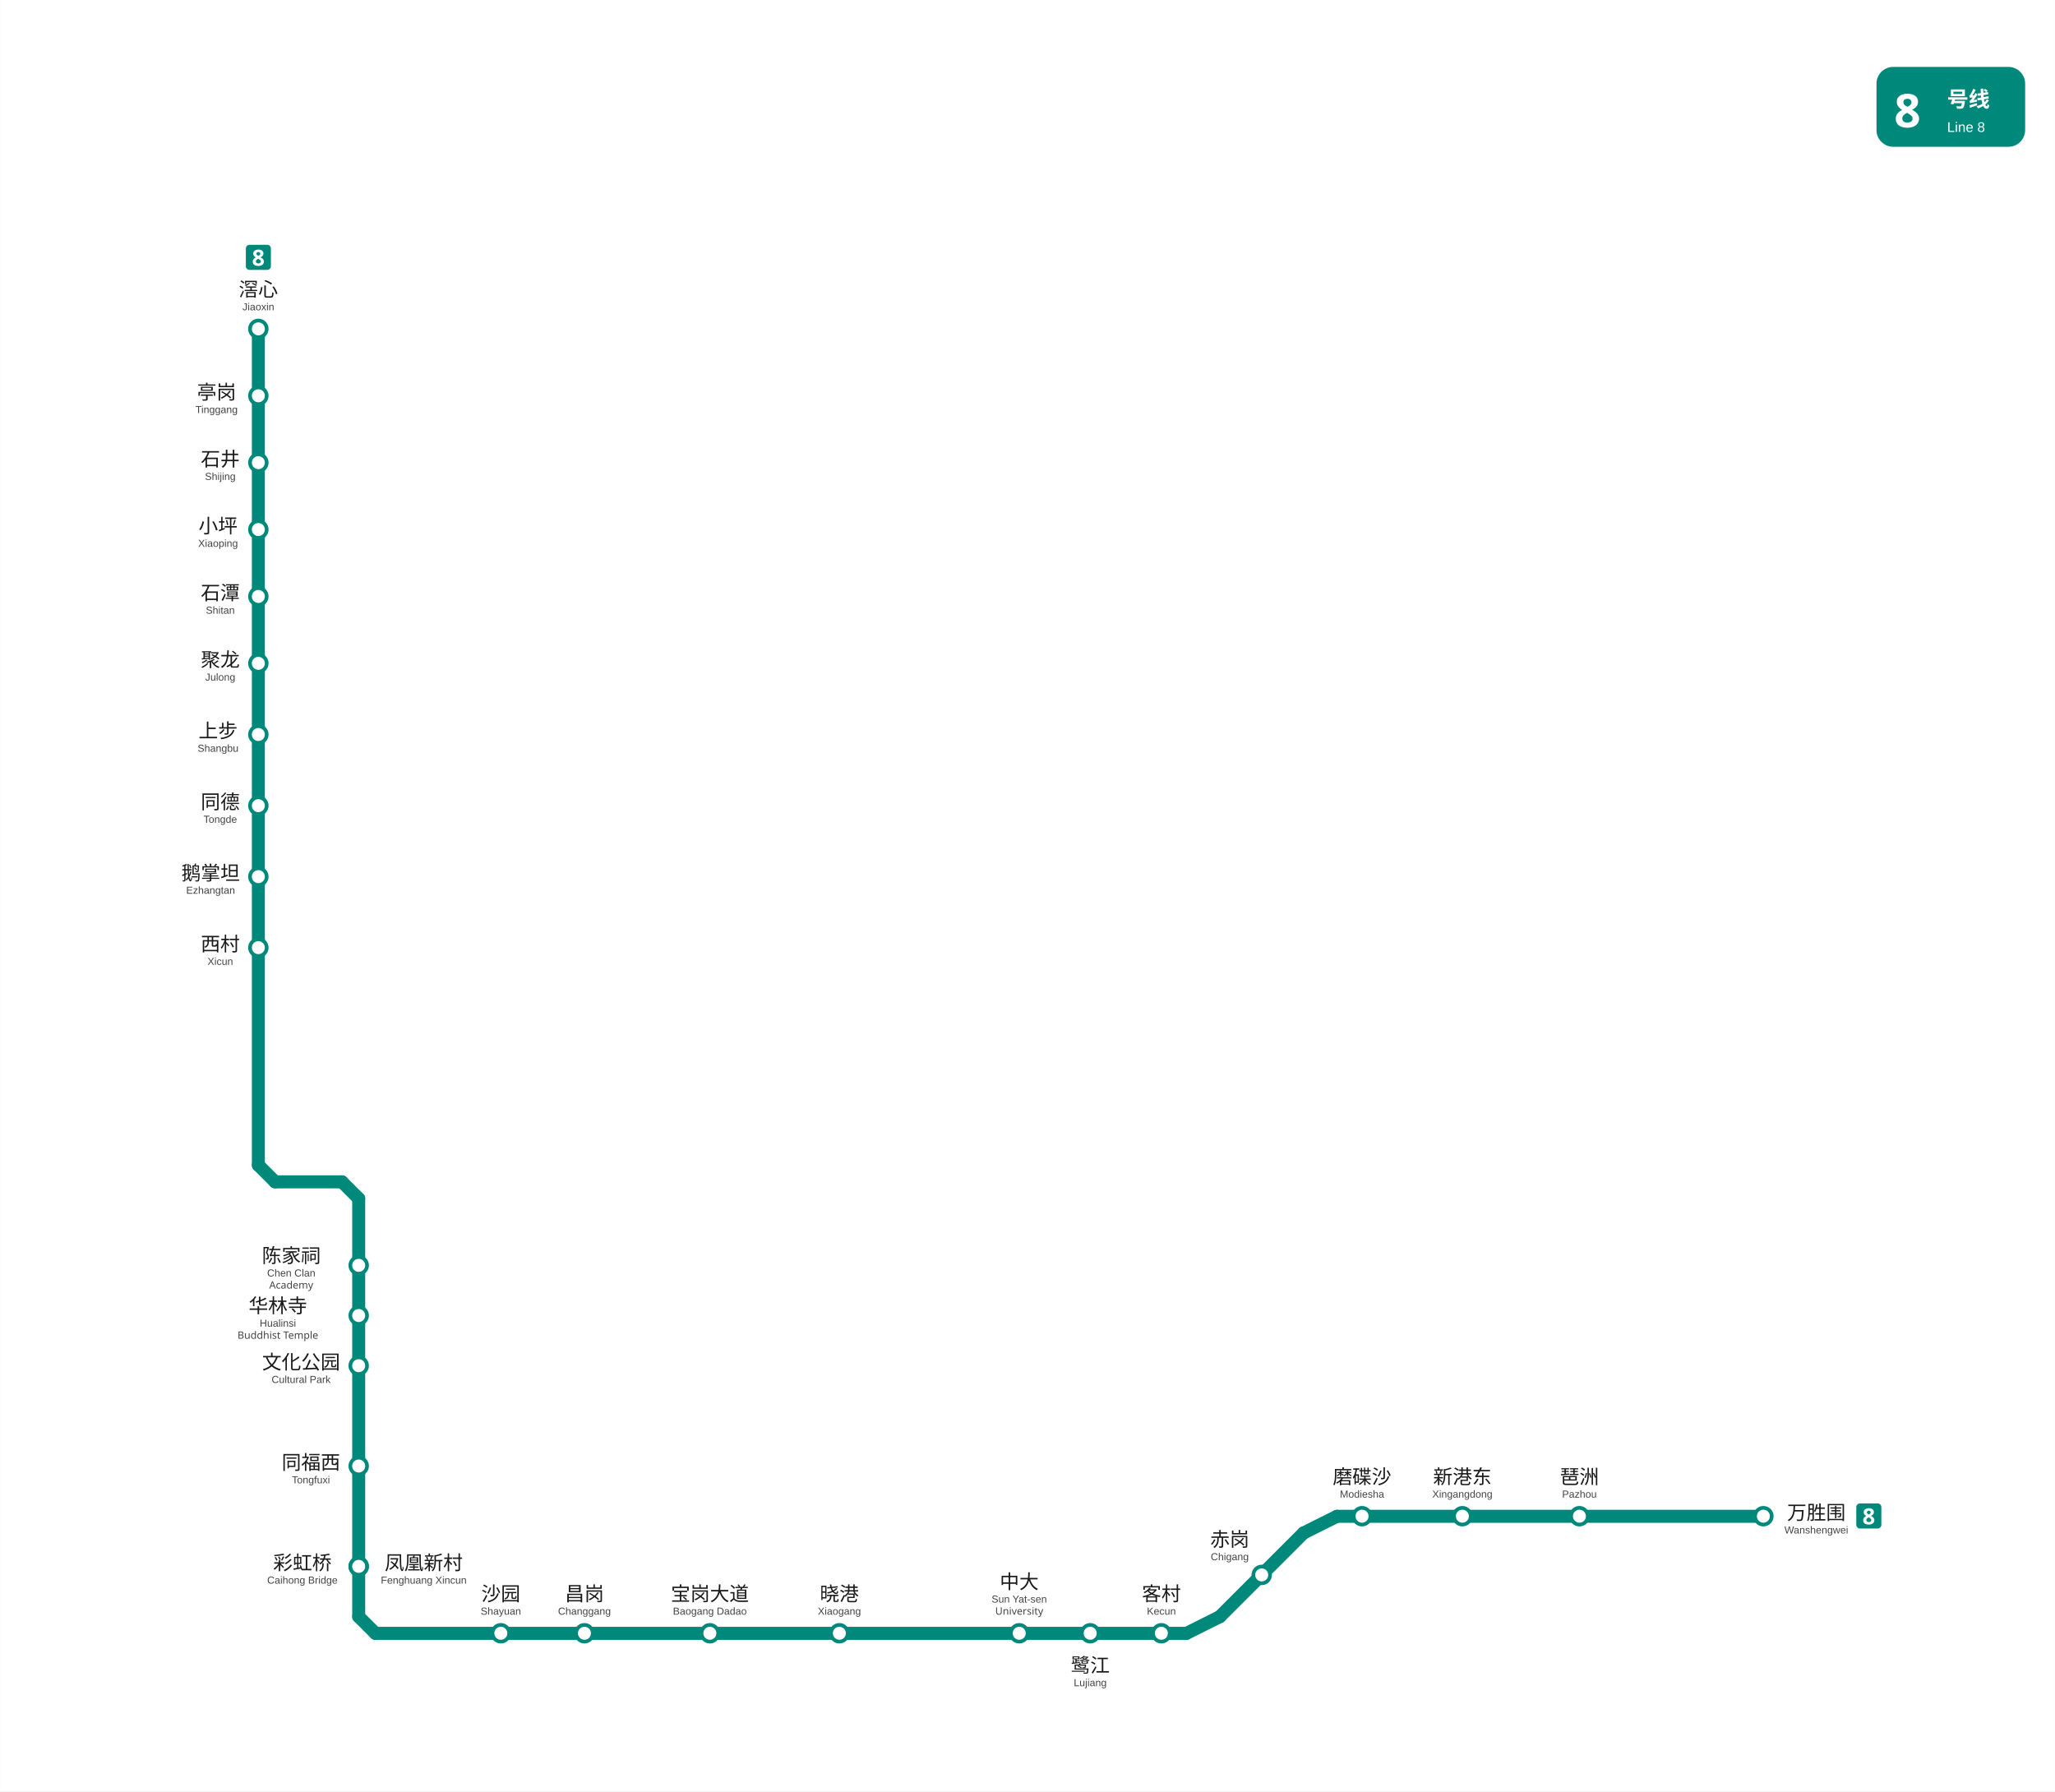
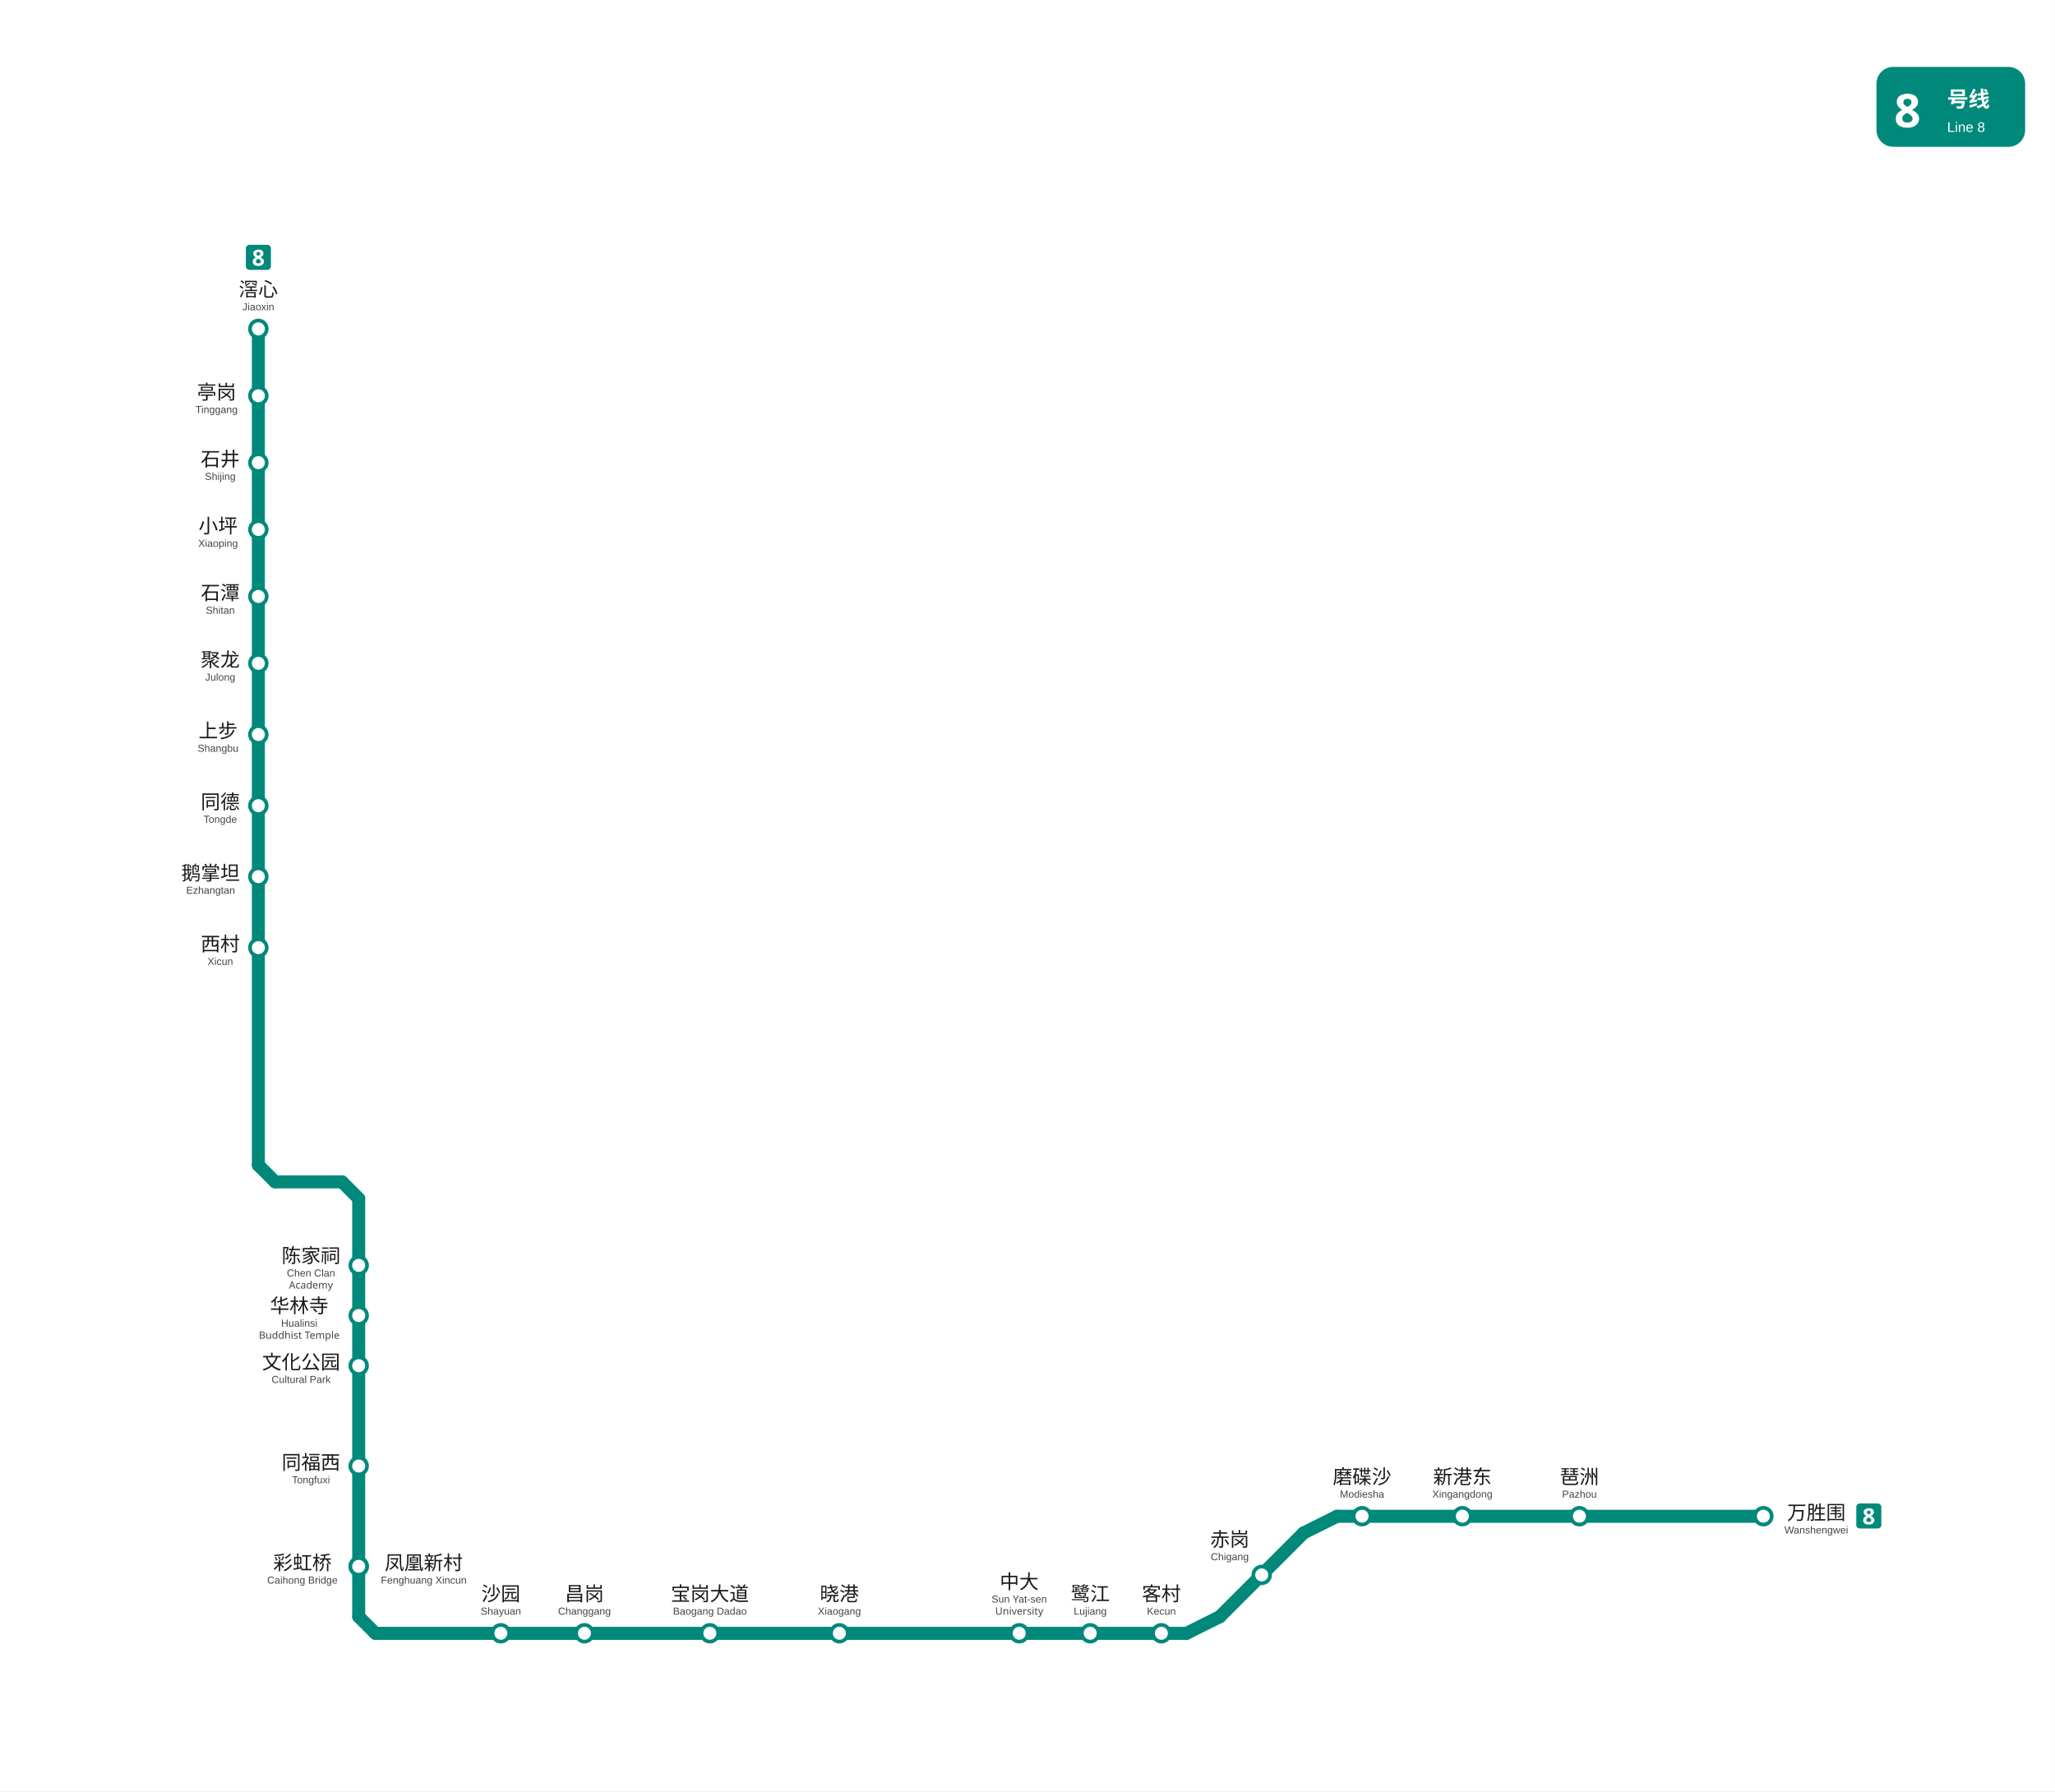
<svg xmlns="http://www.w3.org/2000/svg" viewBox="1035.5 329.2 1105.9 964.0" data-pins="万胜围,上步,中大,亭岗,凤凰新村,华林寺,同德,同福西,宝岗大道,客村,小坪,文化公园,新港东,昌岗,晓港,沙园,滘心,琶洲,石井,石潭,磨碟沙,聚龙,西村,赤岗,陈家祠,鹅掌坦,鹭江" width="1106" height="964">
  <rect x="1035.5" y="329.2" width="1105.875" height="964.05" fill="#ffffff" />
  <g id="走廊">
    <line x1="1984.50" y1="1145.25" x2="1755.00" y2="1145.25" style="fill:none;stroke:#00897B;stroke-width:7;stroke-linecap:round" />
    <line x1="1737.00" y1="1154.25" x2="1692.00" y2="1199.25" style="fill:none;stroke:#00897B;stroke-width:7;stroke-linecap:round" />
    <line x1="1674.00" y1="1208.25" x2="1237.50" y2="1208.25" style="fill:none;stroke:#00897B;stroke-width:7;stroke-linecap:round" />
    <line x1="1228.50" y1="974.25" x2="1228.50" y2="1199.25" style="fill:none;stroke:#00897B;stroke-width:7;stroke-linecap:round" />
    <line x1="1174.50" y1="956.25" x2="1174.50" y2="506.25" style="fill:none;stroke:#00897B;stroke-width:7;stroke-linecap:round" />
    <line x1="1219.50" y1="965.25" x2="1183.50" y2="965.25" style="fill:none;stroke:#00897B;stroke-width:7;stroke-linecap:round" />
    <line x1="1755.00" y1="1145.25" x2="1737.00" y2="1154.25" style="fill:none;stroke:#00897B;stroke-width:7;stroke-linecap:round" />
    <line x1="1674.00" y1="1208.25" x2="1692.00" y2="1199.25" style="fill:none;stroke:#00897B;stroke-width:7;stroke-linecap:round" />
    <line x1="1228.50" y1="1199.25" x2="1237.50" y2="1208.25" style="fill:none;stroke:#00897B;stroke-width:7;stroke-linecap:round" />
    <line x1="1174.50" y1="956.25" x2="1183.50" y2="965.25" style="fill:none;stroke:#00897B;stroke-width:7;stroke-linecap:round" />
    <line x1="1228.50" y1="974.25" x2="1219.50" y2="965.25" style="fill:none;stroke:#00897B;stroke-width:7;stroke-linecap:round" />
  </g>
  <g id="站圆">
    <circle cx="1174.5" cy="506.2" r="4.5" data-nm="滘心" style="fill:#FFFFFF;stroke:#00897B;stroke-width:2" />
    <circle cx="1174.5" cy="542.2" r="4.5" data-nm="亭岗" style="fill:#FFFFFF;stroke:#00897B;stroke-width:2" />
    <circle cx="1174.5" cy="578.2" r="4.5" data-nm="石井" style="fill:#FFFFFF;stroke:#00897B;stroke-width:2" />
    <circle cx="1174.5" cy="614.2" r="4.5" data-nm="小坪" style="fill:#FFFFFF;stroke:#00897B;stroke-width:2" />
    <circle cx="1174.5" cy="650.2" r="4.5" data-nm="石潭" style="fill:#FFFFFF;stroke:#00897B;stroke-width:2" />
    <circle cx="1174.5" cy="686.2" r="4.5" data-nm="聚龙" style="fill:#FFFFFF;stroke:#00897B;stroke-width:2" />
    <circle cx="1174.5" cy="724.5" r="4.5" data-nm="上步" style="fill:#FFFFFF;stroke:#00897B;stroke-width:2" />
    <circle cx="1174.5" cy="762.8" r="4.5" data-nm="同德" style="fill:#FFFFFF;stroke:#00897B;stroke-width:2" />
    <circle cx="1174.5" cy="801.0" r="4.5" data-nm="鹅掌坦" style="fill:#FFFFFF;stroke:#00897B;stroke-width:2" />
    <circle cx="1174.5" cy="839.2" r="4.5" data-nm="西村" style="fill:#FFFFFF;stroke:#00897B;stroke-width:2" />
    <circle cx="1228.5" cy="1172.2" r="4.5" data-nm="彩虹桥" style="fill:#FFFFFF;stroke:#00897B;stroke-width:2" />
    <circle cx="1228.5" cy="1010.2" r="4.5" data-nm="陈家祠" style="fill:#FFFFFF;stroke:#00897B;stroke-width:2" />
    <circle cx="1228.5" cy="1037.2" r="4.5" data-nm="华林寺" style="fill:#FFFFFF;stroke:#00897B;stroke-width:2" />
    <circle cx="1228.5" cy="1064.2" r="4.5" data-nm="文化公园" style="fill:#FFFFFF;stroke:#00897B;stroke-width:2" />
    <circle cx="1228.5" cy="1118.2" r="4.5" data-nm="同福西" style="fill:#FFFFFF;stroke:#00897B;stroke-width:2" />
    <circle cx="1228.5" cy="1172.2" r="4.5" data-nm="凤凰新村" style="fill:#FFFFFF;stroke:#00897B;stroke-width:2" />
    <circle cx="1305.0" cy="1208.2" r="4.5" data-nm="沙园" style="fill:#FFFFFF;stroke:#00897B;stroke-width:2" />
    <circle cx="1417.5" cy="1208.2" r="4.5" data-nm="宝岗大道" style="fill:#FFFFFF;stroke:#00897B;stroke-width:2" />
    <circle cx="1350.0" cy="1208.2" r="4.5" data-nm="昌岗" style="fill:#FFFFFF;stroke:#00897B;stroke-width:2" />
    <circle cx="1487.2" cy="1208.2" r="4.5" data-nm="晓港" style="fill:#FFFFFF;stroke:#00897B;stroke-width:2" />
    <circle cx="1584.0" cy="1208.2" r="4.5" data-nm="中大" style="fill:#FFFFFF;stroke:#00897B;stroke-width:2" />
    <circle cx="1622.2" cy="1208.2" r="4.5" data-nm="鹭江" style="fill:#FFFFFF;stroke:#00897B;stroke-width:2" />
    <circle cx="1660.5" cy="1208.2" r="4.5" data-nm="客村" style="fill:#FFFFFF;stroke:#00897B;stroke-width:2" />
    <circle cx="1714.5" cy="1176.8" r="4.5" data-nm="赤岗" style="fill:#FFFFFF;stroke:#00897B;stroke-width:2" />
    <circle cx="1768.5" cy="1145.2" r="4.5" data-nm="磨碟沙" style="fill:#FFFFFF;stroke:#00897B;stroke-width:2" />
    <circle cx="1822.5" cy="1145.2" r="4.5" data-nm="新港东" style="fill:#FFFFFF;stroke:#00897B;stroke-width:2" />
    <circle cx="1885.5" cy="1145.2" r="4.5" data-nm="琶洲" style="fill:#FFFFFF;stroke:#00897B;stroke-width:2" />
    <circle cx="1984.5" cy="1145.2" r="4.5" data-nm="万胜围" style="fill:#FFFFFF;stroke:#00897B;stroke-width:2" />
  </g>
  <g id="线路徽标">
    <g data-badge="header" transform="translate(2045.38 365.2)" data-ink="#FFFFFF" data-box="2045.4,365.2,2125.4,408.2" data-chip="2045.4,365.2,2125.4,408.2">
      <rect x="0" y="0" width="80.0" height="43.0" rx="9.0" fill="#00897B" />
      <text x="9.5" y="32.5" font-family="'Microsoft YaHei', sans-serif" font-size="25" font-weight="bold" fill="#FFFFFF">8</text>
      <text x="38.0" y="21.5" font-family="'Microsoft YaHei', sans-serif" font-size="11.5" font-weight="600" fill="#FFFFFF">号线</text>
      <text x="38.0" y="35.0" font-family="Arial, sans-serif" font-size="7.5" fill="#FFFFFF">Line 8</text>
    </g>
    <g data-badge="chip" transform="translate(1167.76 460.95)" data-box="1167.8,460.9,1181.2,474.7">
      <path d="M11.54 13.49h-9.59c-1.07 0 -1.95 -0.88 -1.95 -1.95v-9.59c0 -1.07 0.88 -1.95 1.95 -1.95h9.59c1.07 0 1.95 0.88 1.95 1.95v9.59C13.49 12.61 12.61 13.49 11.54 13.49z" fill="#00897B" />
      <path d="M6.74 2.56c0.5 0 0.95 0.08 1.36 0.23c0.41 0.15 0.74 0.38 1 0.69s0.38 0.69 0.38 1.15c0 0.52 -0.15 0.94 -0.44 1.27s-0.66 0.6 -1.1 0.82c0.3 0.16 0.59 0.35 0.87 0.56s0.5 0.46 0.67 0.75s0.26 0.62 0.26 1c0 0.47 -0.13 0.88 -0.38 1.24c-0.25 0.35 -0.6 0.62 -1.06 0.82c-0.45 0.19 -0.97 0.29 -1.57 0.29c-0.96 0 -1.7 -0.2 -2.23 -0.61s-0.79 -0.97 -0.79 -1.68c0 -0.58 0.16 -1.06 0.48 -1.42s0.71 -0.66 1.16 -0.88c-0.38 -0.24 -0.71 -0.53 -0.98 -0.87s-0.4 -0.77 -0.4 -1.28c0 -0.45 0.13 -0.83 0.38 -1.13s0.59 -0.54 1.01 -0.69C5.81 2.64 6.26 2.56 6.74 2.56zM5.41 8.96c0 0.31 0.11 0.57 0.33 0.77c0.22 0.2 0.55 0.3 0.98 0.3c0.45 0 0.78 -0.1 1.01 -0.29c0.22 -0.19 0.34 -0.45 0.34 -0.77c0 -0.22 -0.06 -0.41 -0.19 -0.57s-0.29 -0.31 -0.48 -0.44s-0.38 -0.25 -0.58 -0.37l-0.16 -0.08c-0.38 0.18 -0.68 0.38 -0.91 0.61C5.52 8.35 5.41 8.63 5.41 8.96zM6.73 3.88c-0.3 0 -0.54 0.08 -0.74 0.23c-0.2 0.16 -0.29 0.37 -0.29 0.64c0 0.3 0.1 0.54 0.31 0.72c0.21 0.18 0.45 0.34 0.73 0.48c0.27 -0.13 0.51 -0.28 0.72 -0.46c0.21 -0.18 0.31 -0.43 0.31 -0.74c0 -0.27 -0.1 -0.49 -0.3 -0.64C7.27 3.96 7.02 3.88 6.73 3.88z" fill="#FFFFFF" />
    </g>
    <g data-badge="chip" transform="translate(2034.5 1138.33)" data-box="2034.5,1138.3,2048.0,1152.1">
      <path d="M11.54 13.49h-9.59c-1.07 0 -1.95 -0.88 -1.95 -1.95v-9.59c0 -1.07 0.88 -1.95 1.95 -1.95h9.59c1.07 0 1.95 0.88 1.95 1.95v9.59C13.49 12.61 12.61 13.49 11.54 13.49z" fill="#00897B" />
      <path d="M6.74 2.56c0.5 0 0.95 0.08 1.36 0.23c0.41 0.15 0.74 0.38 1 0.69s0.38 0.69 0.38 1.15c0 0.52 -0.15 0.94 -0.44 1.27s-0.66 0.6 -1.1 0.82c0.3 0.16 0.59 0.35 0.87 0.56s0.5 0.46 0.67 0.75s0.26 0.62 0.26 1c0 0.47 -0.13 0.88 -0.38 1.24c-0.25 0.35 -0.6 0.62 -1.06 0.82c-0.45 0.19 -0.97 0.29 -1.57 0.29c-0.96 0 -1.7 -0.2 -2.23 -0.61s-0.79 -0.97 -0.79 -1.68c0 -0.58 0.16 -1.06 0.48 -1.42s0.71 -0.66 1.16 -0.88c-0.38 -0.24 -0.71 -0.53 -0.98 -0.87s-0.4 -0.77 -0.4 -1.28c0 -0.45 0.13 -0.83 0.38 -1.13s0.59 -0.54 1.01 -0.69C5.81 2.64 6.26 2.56 6.74 2.56zM5.41 8.96c0 0.31 0.11 0.57 0.33 0.77c0.22 0.2 0.55 0.3 0.98 0.3c0.45 0 0.78 -0.1 1.01 -0.29c0.22 -0.19 0.34 -0.45 0.34 -0.77c0 -0.22 -0.06 -0.41 -0.19 -0.57s-0.29 -0.31 -0.48 -0.44s-0.38 -0.25 -0.58 -0.37l-0.16 -0.08c-0.38 0.18 -0.68 0.38 -0.91 0.61C5.52 8.35 5.41 8.63 5.41 8.96zM6.73 3.88c-0.3 0 -0.54 0.08 -0.74 0.23c-0.2 0.16 -0.29 0.37 -0.29 0.64c0 0.3 0.1 0.54 0.31 0.72c0.21 0.18 0.45 0.34 0.73 0.48c0.27 -0.13 0.51 -0.28 0.72 -0.46c0.21 -0.18 0.31 -0.43 0.31 -0.74c0 -0.27 -0.1 -0.49 -0.3 -0.64C7.27 3.96 7.02 3.88 6.73 3.88z" fill="#FFFFFF" />
    </g>
  </g>
  <g id="站名标注" font-family="'Microsoft YaHei', 'PingFang SC', sans-serif">
    <text x="1174.5" y="488.7" text-anchor="middle" font-size="10.5" font-weight="500" fill="#1a1a1a">滘心</text>
    <text x="1174.5" y="496.2" text-anchor="middle" font-size="5.5" font-family="Arial, sans-serif" fill="#444444">Jiaoxin</text>
    <text x="1152.0" y="544.0" text-anchor="middle" font-size="10.5" font-weight="500" fill="#1a1a1a">亭岗</text>
    <text x="1152.0" y="551.5" text-anchor="middle" font-size="5.5" font-family="Arial, sans-serif" fill="#444444">Tinggang</text>
    <text x="1154.0" y="580.0" text-anchor="middle" font-size="10.5" font-weight="500" fill="#1a1a1a">石井</text>
    <text x="1154.0" y="587.5" text-anchor="middle" font-size="5.5" font-family="Arial, sans-serif" fill="#444444">Shijing</text>
    <text x="1152.8" y="616.0" text-anchor="middle" font-size="10.5" font-weight="500" fill="#1a1a1a">小坪</text>
    <text x="1152.8" y="623.5" text-anchor="middle" font-size="5.5" font-family="Arial, sans-serif" fill="#444444">Xiaoping</text>
    <text x="1154.0" y="652.0" text-anchor="middle" font-size="10.5" font-weight="500" fill="#1a1a1a">石潭</text>
    <text x="1154.0" y="659.5" text-anchor="middle" font-size="5.5" font-family="Arial, sans-serif" fill="#444444">Shitan</text>
    <text x="1154.0" y="688.0" text-anchor="middle" font-size="10.5" font-weight="500" fill="#1a1a1a">聚龙</text>
    <text x="1154.0" y="695.5" text-anchor="middle" font-size="5.5" font-family="Arial, sans-serif" fill="#444444">Julong</text>
    <text x="1152.8" y="726.2" text-anchor="middle" font-size="10.5" font-weight="500" fill="#1a1a1a">上步</text>
    <text x="1152.8" y="733.8" text-anchor="middle" font-size="5.5" font-family="Arial, sans-serif" fill="#444444">Shangbu</text>
    <text x="1154.0" y="764.5" text-anchor="middle" font-size="10.5" font-weight="500" fill="#1a1a1a">同德</text>
    <text x="1154.0" y="772.0" text-anchor="middle" font-size="5.5" font-family="Arial, sans-serif" fill="#444444">Tongde</text>
    <text x="1148.8" y="802.8" text-anchor="middle" font-size="10.5" font-weight="500" fill="#1a1a1a">鹅掌坦</text>
    <text x="1148.8" y="810.2" text-anchor="middle" font-size="5.5" font-family="Arial, sans-serif" fill="#444444">Ezhangtan</text>
    <text x="1154.0" y="841.0" text-anchor="middle" font-size="10.5" font-weight="500" fill="#1a1a1a">西村</text>
    <text x="1154.0" y="848.5" text-anchor="middle" font-size="5.5" font-family="Arial, sans-serif" fill="#444444">Xicun</text>
    <text x="1198.2" y="1174.0" text-anchor="middle" font-size="10.5" font-weight="500" fill="#1a1a1a">彩虹桥</text>
    <text x="1198.2" y="1181.5" text-anchor="middle" font-size="5.5" font-family="Arial, sans-serif" fill="#444444">Caihong Bridge</text>
-     <text x="1192.2" y="1008.7" text-anchor="middle" font-size="10.5" font-weight="500" fill="#1a1a1a">陈家祠</text>
-     <text x="1192.2" y="1016.2" text-anchor="middle" font-size="5.5" font-family="Arial, sans-serif" fill="#444444">Chen Clan</text>
-     <text x="1192.2" y="1022.7" text-anchor="middle" font-size="5.5" fill="#444444">Academy</text>
-     <text x="1185.0" y="1035.7" text-anchor="middle" font-size="10.5" font-weight="500" fill="#1a1a1a">华林寺</text>
-     <text x="1185.0" y="1043.2" text-anchor="middle" font-size="5.5" font-family="Arial, sans-serif" fill="#444444">Hualinsi</text>
-     <text x="1185.0" y="1049.7" text-anchor="middle" font-size="5.5" fill="#444444">Buddhist Temple</text>
+     <text x="1202.8" y="1008.7" text-anchor="middle" font-size="10.5" font-weight="500" fill="#1a1a1a">陈家祠</text>
+     <text x="1202.8" y="1016.2" text-anchor="middle" font-size="5.5" font-family="Arial, sans-serif" fill="#444444">Chen Clan</text>
+     <text x="1202.8" y="1022.7" text-anchor="middle" font-size="5.5" fill="#444444">Academy</text>
+     <text x="1196.5" y="1035.7" text-anchor="middle" font-size="10.5" font-weight="500" fill="#1a1a1a">华林寺</text>
+     <text x="1196.5" y="1043.2" text-anchor="middle" font-size="5.5" font-family="Arial, sans-serif" fill="#444444">Hualinsi</text>
+     <text x="1196.5" y="1049.7" text-anchor="middle" font-size="5.5" fill="#444444">Buddhist Temple</text>
    <text x="1197.5" y="1066.0" text-anchor="middle" font-size="10.5" font-weight="500" fill="#1a1a1a">文化公园</text>
    <text x="1197.5" y="1073.5" text-anchor="middle" font-size="5.5" font-family="Arial, sans-serif" fill="#444444">Cultural Park</text>
    <text x="1202.8" y="1120.0" text-anchor="middle" font-size="10.5" font-weight="500" fill="#1a1a1a">同福西</text>
    <text x="1202.8" y="1127.5" text-anchor="middle" font-size="5.5" font-family="Arial, sans-serif" fill="#444444">Tongfuxi</text>
    <text x="1263.5" y="1174.0" text-anchor="middle" font-size="10.5" font-weight="500" fill="#1a1a1a">凤凰新村</text>
    <text x="1263.5" y="1181.5" text-anchor="middle" font-size="5.5" font-family="Arial, sans-serif" fill="#444444">Fenghuang Xincun</text>
    <text x="1305.0" y="1190.7" text-anchor="middle" font-size="10.5" font-weight="500" fill="#1a1a1a">沙园</text>
    <text x="1305.0" y="1198.2" text-anchor="middle" font-size="5.5" font-family="Arial, sans-serif" fill="#444444">Shayuan</text>
    <text x="1417.5" y="1190.7" text-anchor="middle" font-size="10.5" font-weight="500" fill="#1a1a1a">宝岗大道</text>
    <text x="1417.5" y="1198.2" text-anchor="middle" font-size="5.5" font-family="Arial, sans-serif" fill="#444444">Baogang Dadao</text>
    <text x="1350.0" y="1190.7" text-anchor="middle" font-size="10.5" font-weight="500" fill="#1a1a1a">昌岗</text>
    <text x="1350.0" y="1198.2" text-anchor="middle" font-size="5.5" font-family="Arial, sans-serif" fill="#444444">Changgang</text>
    <text x="1487.2" y="1190.7" text-anchor="middle" font-size="10.5" font-weight="500" fill="#1a1a1a">晓港</text>
    <text x="1487.2" y="1198.2" text-anchor="middle" font-size="5.5" font-family="Arial, sans-serif" fill="#444444">Xiaogang</text>
    <text x="1584.0" y="1184.2" text-anchor="middle" font-size="10.5" font-weight="500" fill="#1a1a1a">中大</text>
    <text x="1584.0" y="1191.7" text-anchor="middle" font-size="5.5" font-family="Arial, sans-serif" fill="#444444">Sun Yat-sen</text>
    <text x="1584.0" y="1198.2" text-anchor="middle" font-size="5.5" fill="#444444">University</text>
-     <text x="1622.2" y="1229.2" text-anchor="middle" font-size="10.5" font-weight="500" fill="#1a1a1a">鹭江</text>
-     <text x="1622.2" y="1236.7" text-anchor="middle" font-size="5.5" font-family="Arial, sans-serif" fill="#444444">Lujiang</text>
+     <text x="1622.2" y="1190.7" text-anchor="middle" font-size="10.5" font-weight="500" fill="#1a1a1a">鹭江</text>
+     <text x="1622.2" y="1198.2" text-anchor="middle" font-size="5.5" font-family="Arial, sans-serif" fill="#444444">Lujiang</text>
    <text x="1660.5" y="1190.7" text-anchor="middle" font-size="10.5" font-weight="500" fill="#1a1a1a">客村</text>
    <text x="1660.5" y="1198.2" text-anchor="middle" font-size="5.5" font-family="Arial, sans-serif" fill="#444444">Kecun</text>
    <text x="1697.3" y="1161.4" text-anchor="middle" font-size="10.5" font-weight="500" fill="#1a1a1a">赤岗</text>
    <text x="1697.3" y="1168.9" text-anchor="middle" font-size="5.5" font-family="Arial, sans-serif" fill="#444444">Chigang</text>
    <text x="1768.5" y="1127.7" text-anchor="middle" font-size="10.5" font-weight="500" fill="#1a1a1a">磨碟沙</text>
    <text x="1768.5" y="1135.2" text-anchor="middle" font-size="5.5" font-family="Arial, sans-serif" fill="#444444">Modiesha</text>
    <text x="1822.5" y="1127.7" text-anchor="middle" font-size="10.5" font-weight="500" fill="#1a1a1a">新港东</text>
    <text x="1822.5" y="1135.2" text-anchor="middle" font-size="5.5" font-family="Arial, sans-serif" fill="#444444">Xingangdong</text>
    <text x="1885.5" y="1127.7" text-anchor="middle" font-size="10.5" font-weight="500" fill="#1a1a1a">琶洲</text>
    <text x="1885.5" y="1135.2" text-anchor="middle" font-size="5.5" font-family="Arial, sans-serif" fill="#444444">Pazhou</text>
    <text x="2013.0" y="1147.0" text-anchor="middle" font-size="10.5" font-weight="500" fill="#1a1a1a">万胜围</text>
    <text x="2013.0" y="1154.5" text-anchor="middle" font-size="5.5" font-family="Arial, sans-serif" fill="#444444">Wanshengwei</text>
  </g>
</svg>
